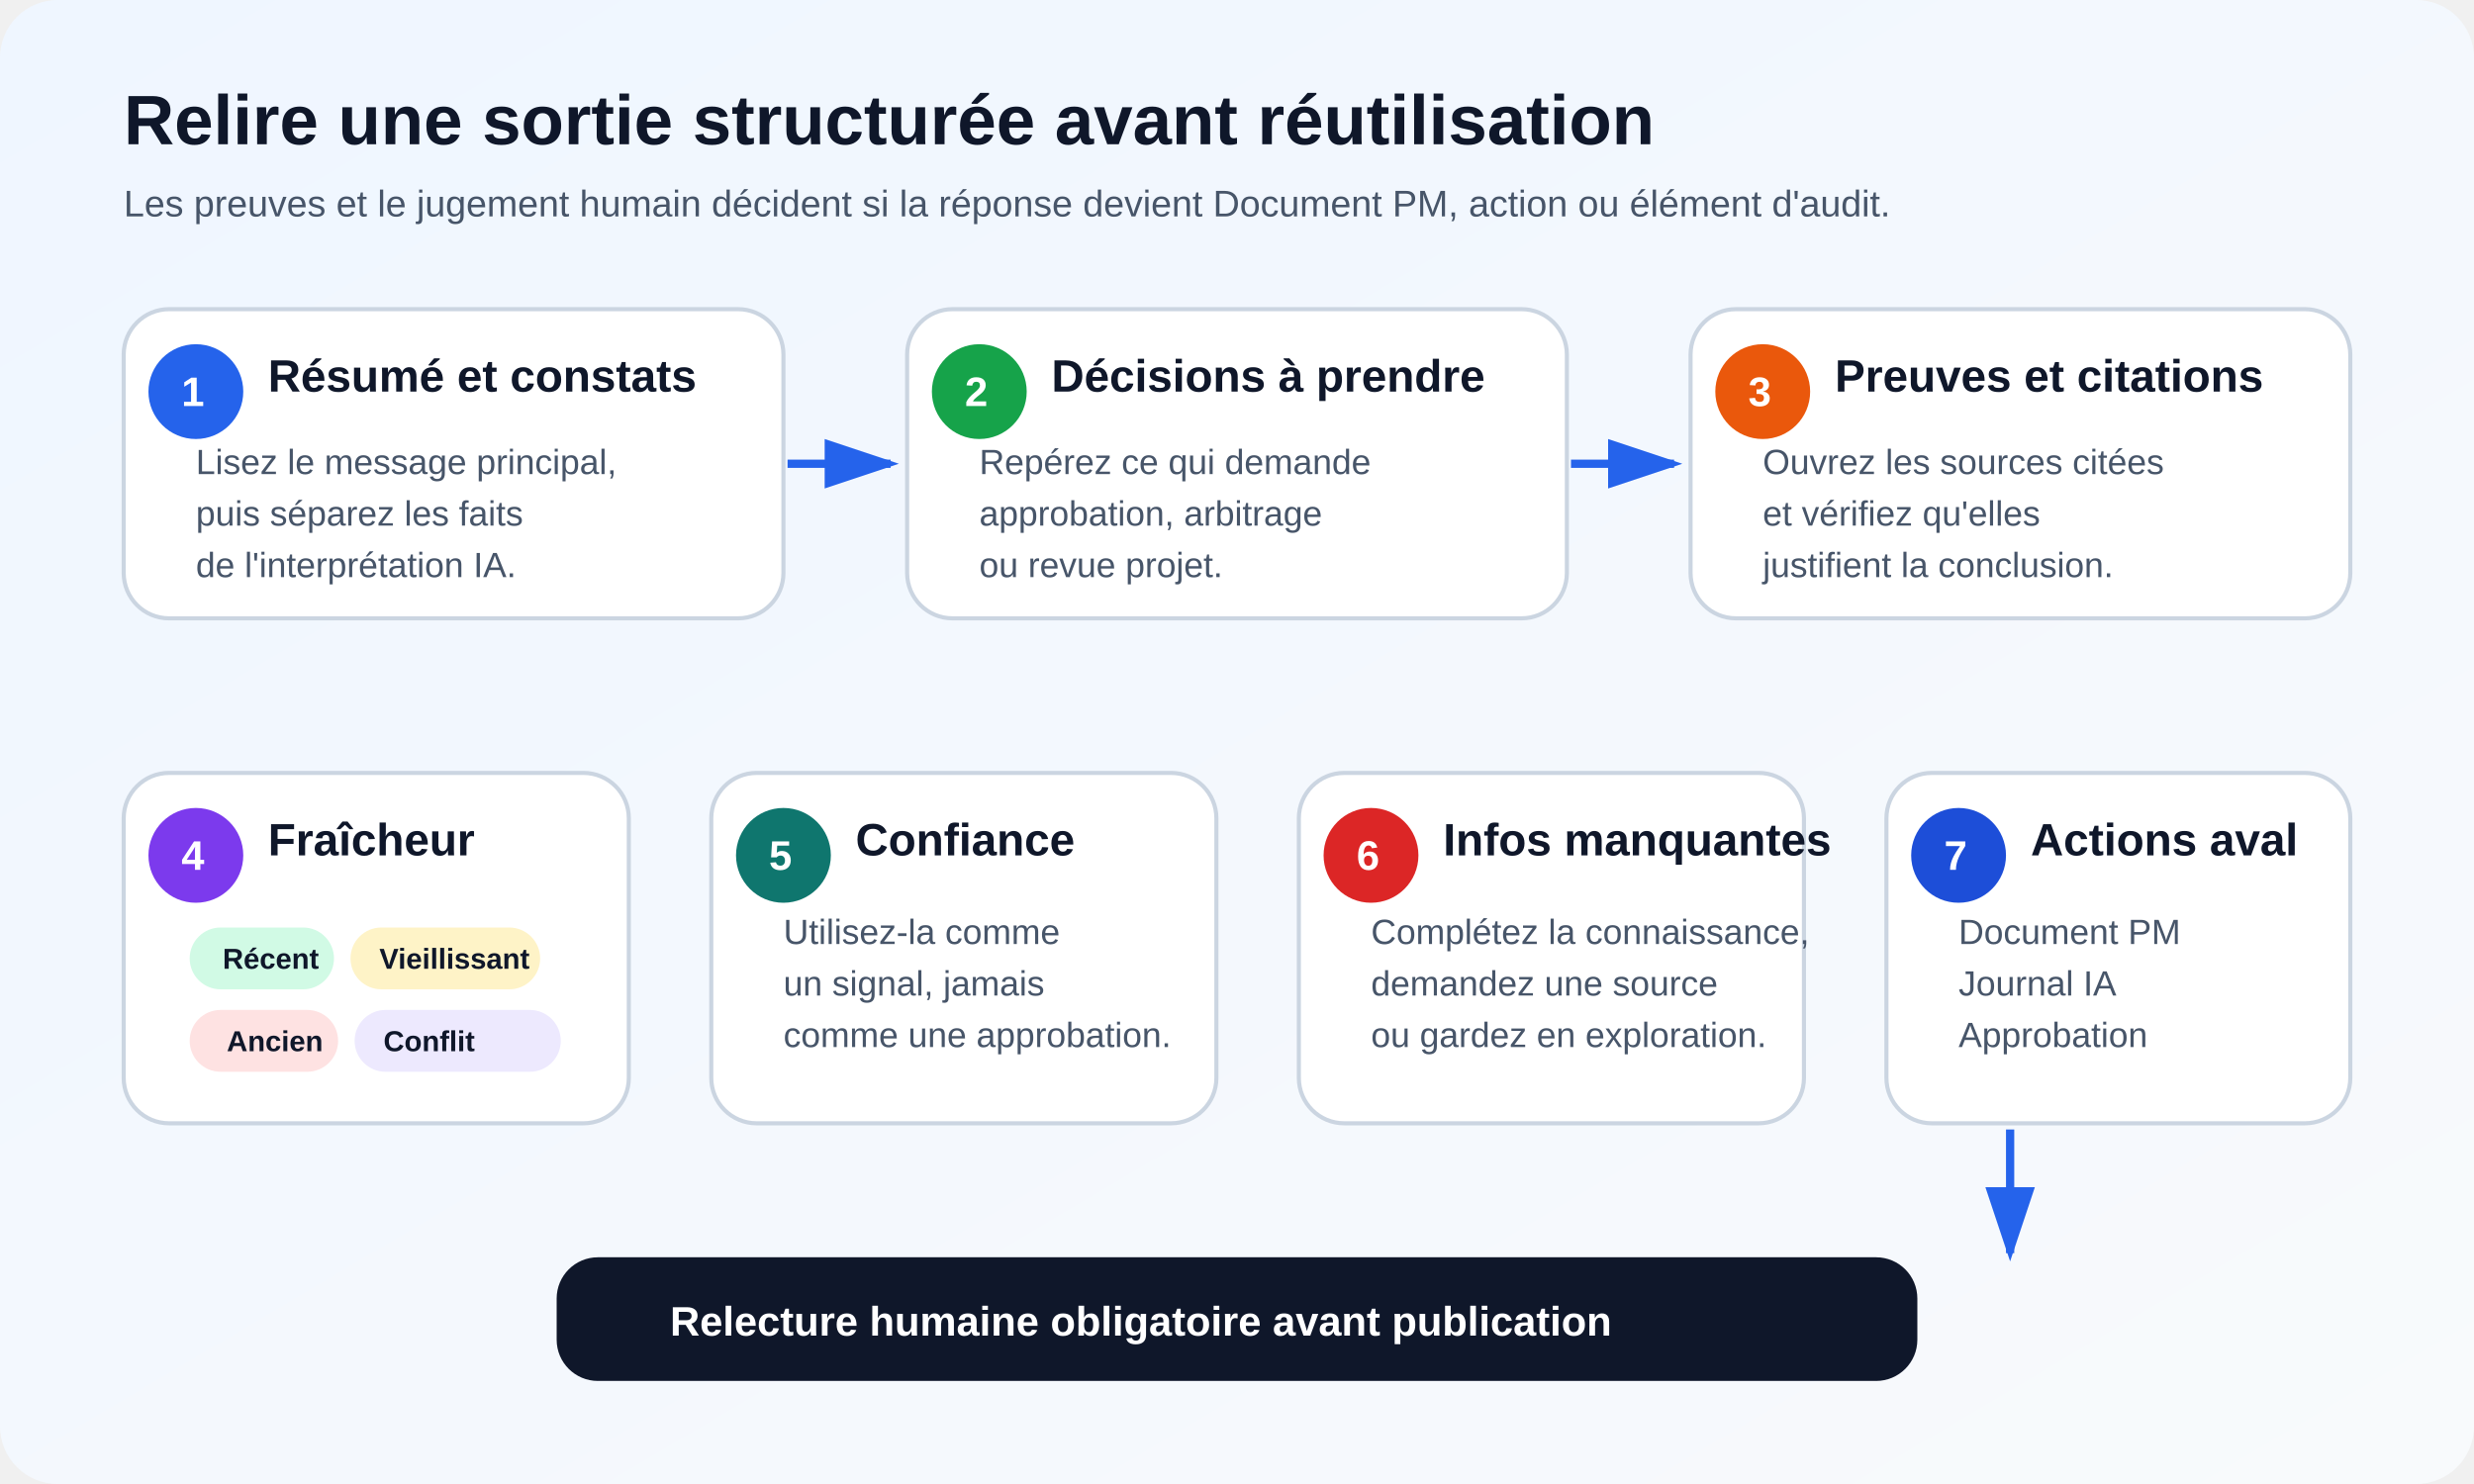
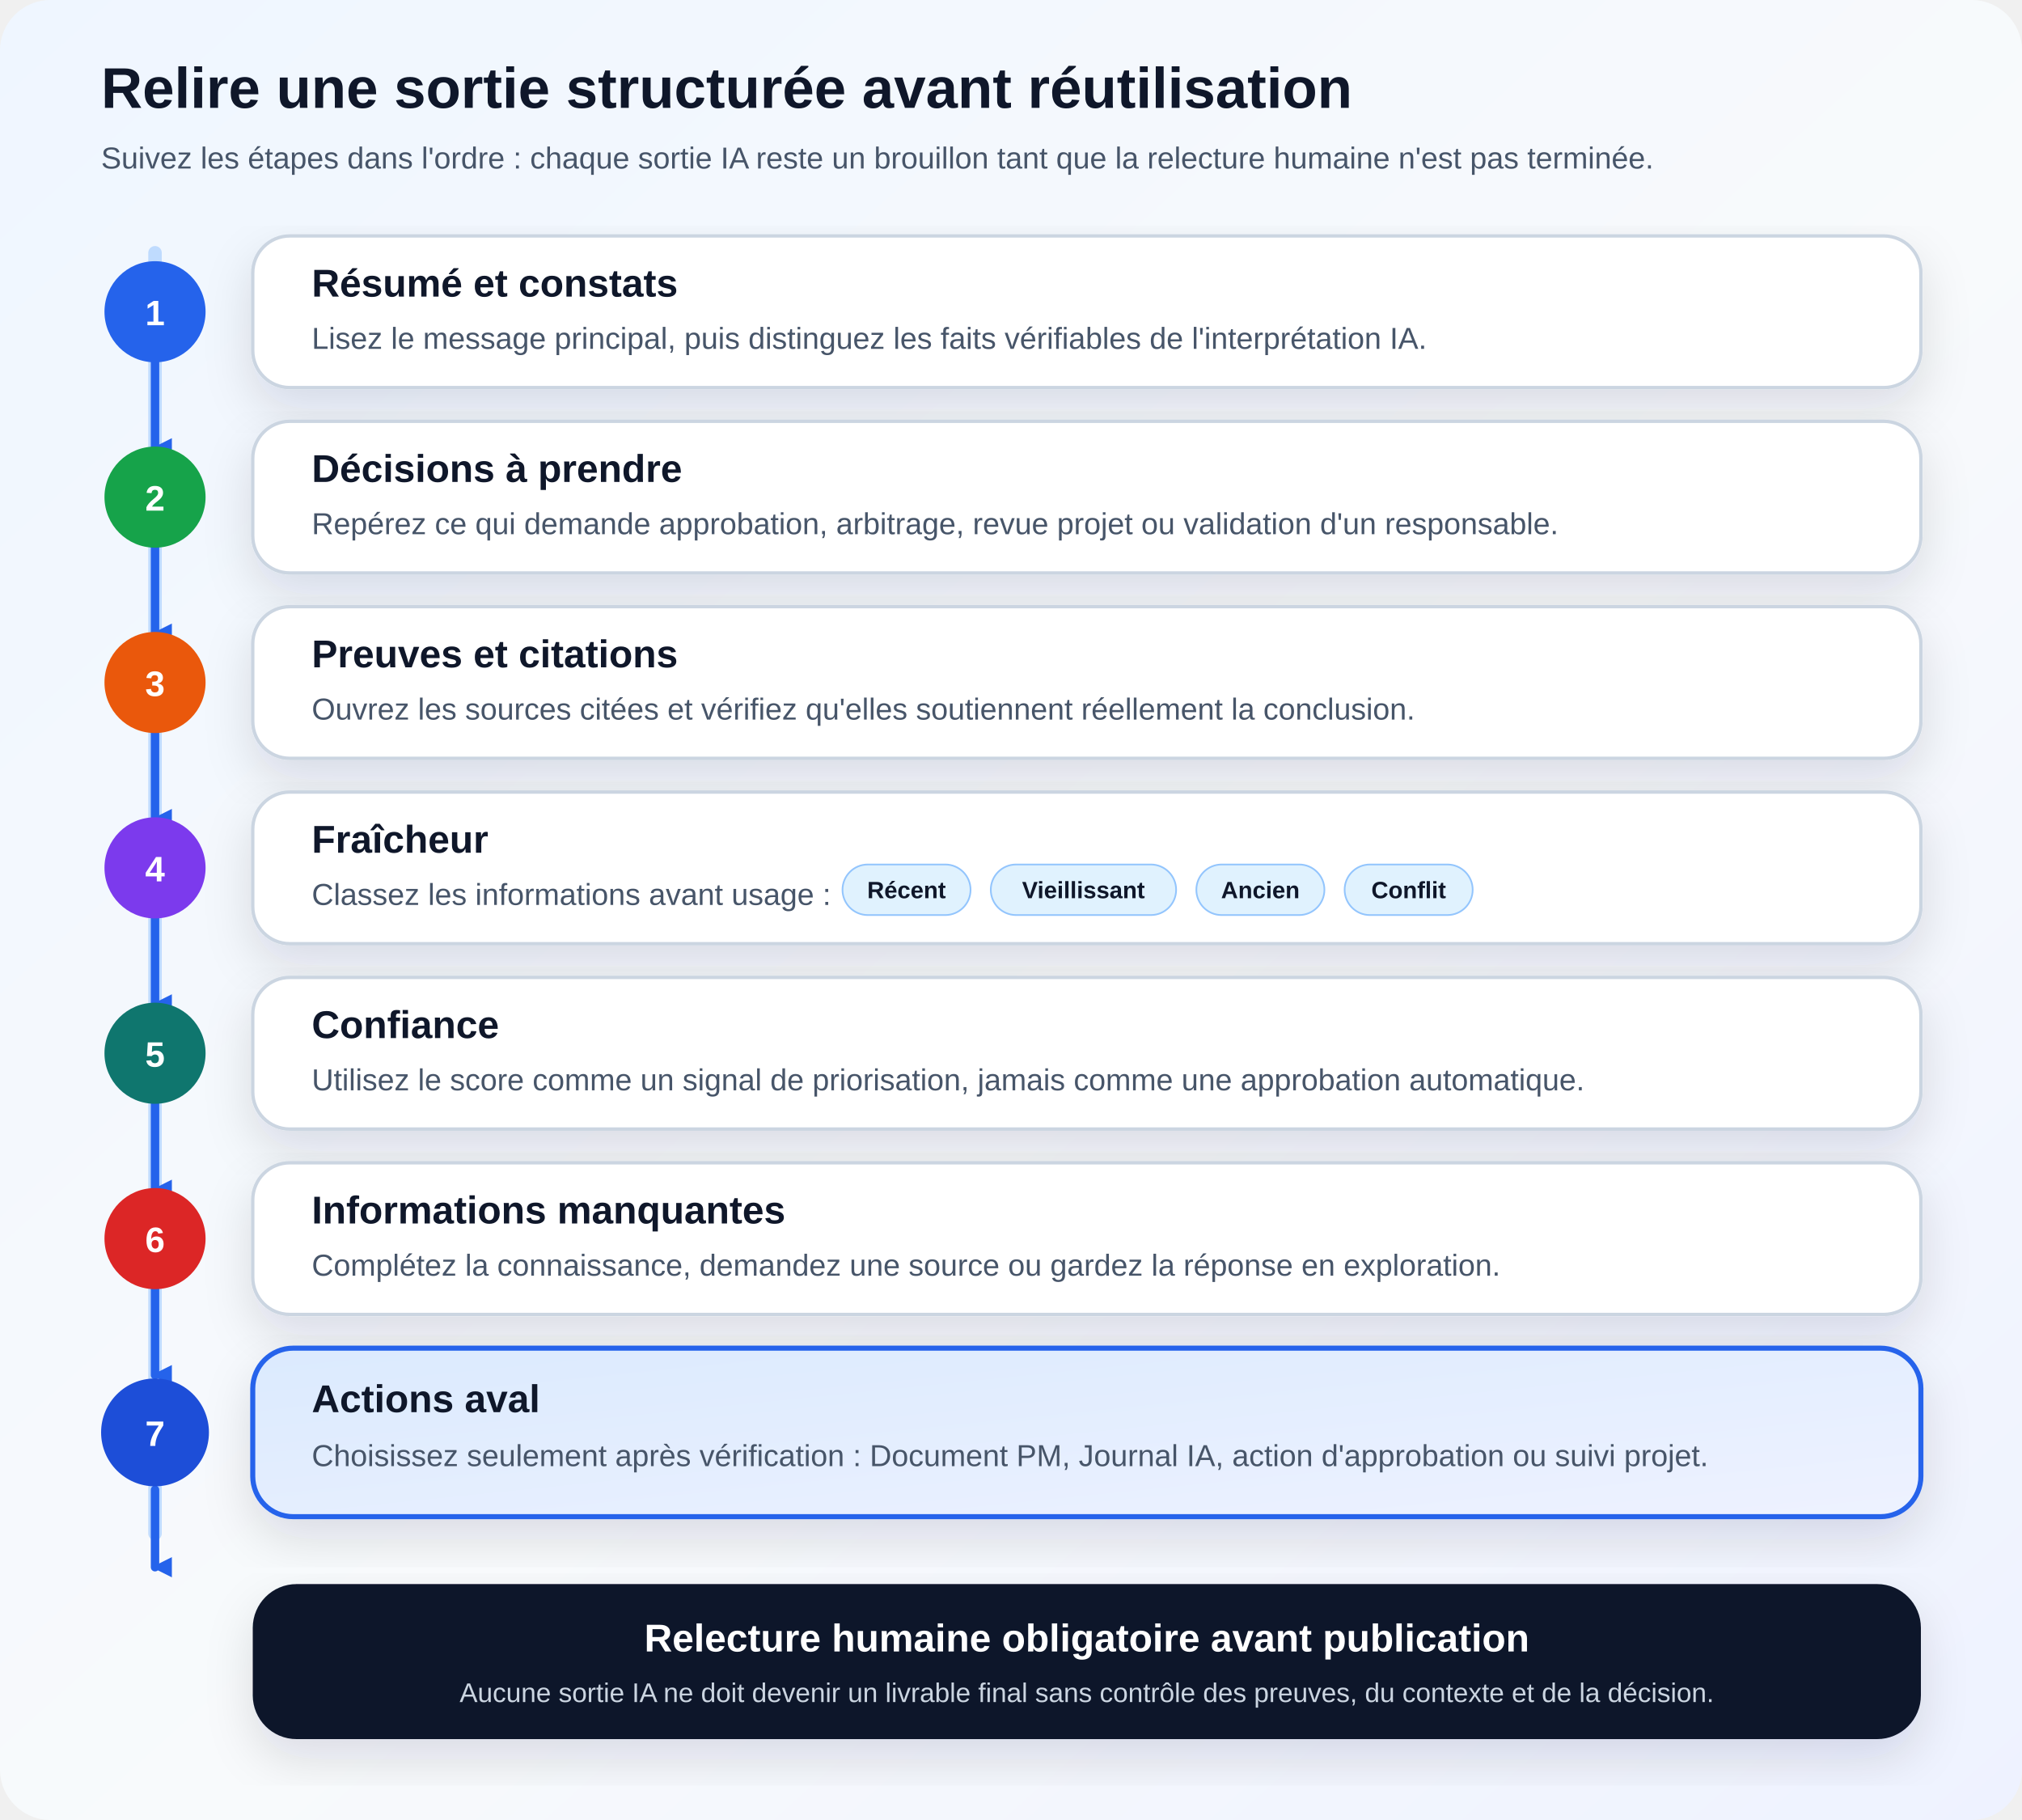
- <svg xmlns="http://www.w3.org/2000/svg" viewBox="0 0 1200 720" role="img" aria-labelledby="title desc">
+ <svg xmlns="http://www.w3.org/2000/svg" width="1200" height="1080" viewBox="0 0 1200 1080" role="img" aria-labelledby="title desc">
  <defs>
    <linearGradient id="bg" x1="0" y1="0" x2="1" y2="1">
      <stop offset="0" stop-color="#eff6ff" />
-       <stop offset="1" stop-color="#f8fafc" />
+       <stop offset="0.55" stop-color="#f8fafc" />
+       <stop offset="1" stop-color="#eef2ff" />
    </linearGradient>
-     <marker id="arrow" markerWidth="10" markerHeight="10" refX="8" refY="3" orient="auto" markerUnits="strokeWidth">
-       <path d="M0,0 L0,6 L9,3 z" fill="#2563eb" />
+     <linearGradient id="action" x1="0" y1="0" x2="1" y2="1">
+       <stop offset="0" stop-color="#dbeafe" />
+       <stop offset="1" stop-color="#eef2ff" />
+     </linearGradient>
+     <marker id="arrow" markerWidth="14" markerHeight="14" refX="7" refY="11" orient="auto" markerUnits="userSpaceOnUse">
+       <path d="M1,1 L13,1 L7,13 Z" fill="#2563eb" />
    </marker>
+     <filter id="shadow" x="-10%" y="-20%" width="120%" height="150%">
+       <feDropShadow dx="0" dy="12" stdDeviation="14" flood-color="#0f172a" flood-opacity="0.12" />
+     </filter>
    <style>
-       .title{font:700 34px Arial,sans-serif;fill:#0f172a}.subtitle{font:400 18px Arial,sans-serif;fill:#475569}.card{fill:#fff;stroke:#cbd5e1;stroke-width:2}.num{font:700 20px Arial,sans-serif;fill:#fff}.head{font:700 22px Arial,sans-serif;fill:#0f172a}.body{font:400 17px Arial,sans-serif;fill:#475569}.pill{font:700 14px Arial,sans-serif;fill:#0f172a}
+       .title{font:700 34px Arial,sans-serif;fill:#0f172a}.subtitle{font:400 18px Arial,sans-serif;fill:#475569}.rail{stroke:#bfdbfe;stroke-width:8;stroke-linecap:round}.flow{stroke:#2563eb;stroke-width:5;stroke-linecap:round;marker-end:url(#arrow)}.card{fill:#fff;stroke:#cbd5e1;stroke-width:2;filter:url(#shadow)}.action-card{fill:url(#action);stroke:#2563eb;stroke-width:3;filter:url(#shadow)}.num{font:700 21px Arial,sans-serif;fill:#fff;text-anchor:middle}.head{font:700 23px Arial,sans-serif;fill:#0f172a}.body{font:400 18px Arial,sans-serif;fill:#475569}.small{font:700 14px Arial,sans-serif;fill:#0f172a}.pill{fill:#e0f2fe;stroke:#93c5fd;stroke-width:1}.final{font:700 23px Arial,sans-serif;fill:#fff;text-anchor:middle}.final-sub{font:400 16px Arial,sans-serif;fill:#cbd5e1;text-anchor:middle}
    </style>
  </defs>
-   <rect width="1200" height="720" rx="28" fill="url(#bg)" />
-   <text x="60" y="70" class="title">Relire une sortie structurée avant réutilisation</text>
-   <text x="60" y="105" class="subtitle">Les preuves et le jugement humain décident si la réponse devient Document PM, action ou élément d'audit.</text>
-   <rect x="60" y="150" width="320" height="150" rx="22" class="card" />
-   <circle cx="95" cy="190" r="23" fill="#2563eb" />
-   <text x="88" y="197" class="num">1</text>
-   <text x="130" y="190" class="head">Résumé et constats</text>
-   <text x="95" y="230" class="body">Lisez le message principal,</text>
-   <text x="95" y="255" class="body">puis séparez les faits</text>
-   <text x="95" y="280" class="body">de l'interprétation IA.</text>
-   <rect x="440" y="150" width="320" height="150" rx="22" class="card" />
-   <circle cx="475" cy="190" r="23" fill="#16a34a" />
-   <text x="468" y="197" class="num">2</text>
-   <text x="510" y="190" class="head">Décisions à prendre</text>
-   <text x="475" y="230" class="body">Repérez ce qui demande</text>
-   <text x="475" y="255" class="body">approbation, arbitrage</text>
-   <text x="475" y="280" class="body">ou revue projet.</text>
-   <rect x="820" y="150" width="320" height="150" rx="22" class="card" />
-   <circle cx="855" cy="190" r="23" fill="#ea580c" />
-   <text x="848" y="197" class="num">3</text>
-   <text x="890" y="190" class="head">Preuves et citations</text>
-   <text x="855" y="230" class="body">Ouvrez les sources citées</text>
-   <text x="855" y="255" class="body">et vérifiez qu'elles</text>
-   <text x="855" y="280" class="body">justifient la conclusion.</text>
-   <line x1="382" y1="225" x2="432" y2="225" stroke="#2563eb" stroke-width="4" marker-end="url(#arrow)" />
-   <line x1="762" y1="225" x2="812" y2="225" stroke="#2563eb" stroke-width="4" marker-end="url(#arrow)" />
-   <rect x="60" y="375" width="245" height="170" rx="22" class="card" />
-   <circle cx="95" cy="415" r="23" fill="#7c3aed" />
-   <text x="88" y="422" class="num">4</text>
-   <text x="130" y="415" class="head">Fraîcheur</text>
-   <rect x="92" y="450" width="70" height="30" rx="15" fill="#d1fae5" />
-   <text x="108" y="470" class="pill">Récent</text>
-   <rect x="170" y="450" width="92" height="30" rx="15" fill="#fef3c7" />
-   <text x="184" y="470" class="pill">Vieillissant</text>
-   <rect x="92" y="490" width="72" height="30" rx="15" fill="#fee2e2" />
-   <text x="110" y="510" class="pill">Ancien</text>
-   <rect x="172" y="490" width="100" height="30" rx="15" fill="#ede9fe" />
-   <text x="186" y="510" class="pill">Conflit</text>
-   <rect x="345" y="375" width="245" height="170" rx="22" class="card" />
-   <circle cx="380" cy="415" r="23" fill="#0f766e" />
-   <text x="373" y="422" class="num">5</text>
-   <text x="415" y="415" class="head">Confiance</text>
-   <text x="380" y="458" class="body">Utilisez-la comme</text>
-   <text x="380" y="483" class="body">un signal, jamais</text>
-   <text x="380" y="508" class="body">comme une approbation.</text>
-   <rect x="630" y="375" width="245" height="170" rx="22" class="card" />
-   <circle cx="665" cy="415" r="23" fill="#dc2626" />
-   <text x="658" y="422" class="num">6</text>
-   <text x="700" y="415" class="head">Infos manquantes</text>
-   <text x="665" y="458" class="body">Complétez la connaissance,</text>
-   <text x="665" y="483" class="body">demandez une source</text>
-   <text x="665" y="508" class="body">ou gardez en exploration.</text>
-   <rect x="915" y="375" width="225" height="170" rx="22" class="card" />
-   <circle cx="950" cy="415" r="23" fill="#1d4ed8" />
-   <text x="943" y="422" class="num">7</text>
-   <text x="985" y="415" class="head">Actions aval</text>
-   <text x="950" y="458" class="body">Document PM</text>
-   <text x="950" y="483" class="body">Journal IA</text>
-   <text x="950" y="508" class="body">Approbation</text>
-   <line x1="975" y1="548" x2="975" y2="608" stroke="#2563eb" stroke-width="4" marker-end="url(#arrow)" />
-   <rect x="270" y="610" width="660" height="60" rx="20" fill="#0f172a" />
-   <text x="325" y="648" font-family="Arial,sans-serif" font-size="20" font-weight="700" fill="#fff">Relecture humaine obligatoire avant publication</text>
+   <rect width="1200" height="1080" rx="30" fill="url(#bg)" />
+   <text x="60" y="64" class="title">Relire une sortie structurée avant réutilisation</text>
+   <text x="60" y="100" class="subtitle">Suivez les étapes dans l'ordre : chaque sortie IA reste un brouillon tant que la relecture humaine n'est pas terminée.</text>
+   <line x1="92" y1="150" x2="92" y2="910" class="rail" />
+   <line x1="92" y1="208" x2="92" y2="266" class="flow" />
+   <line x1="92" y1="318" x2="92" y2="376" class="flow" />
+   <line x1="92" y1="428" x2="92" y2="486" class="flow" />
+   <line x1="92" y1="538" x2="92" y2="596" class="flow" />
+   <line x1="92" y1="648" x2="92" y2="706" class="flow" />
+   <line x1="92" y1="758" x2="92" y2="816" class="flow" />
+   <line x1="92" y1="884" x2="92" y2="930" class="flow" />
+   <circle cx="92" cy="185" r="30" fill="#2563eb" />
+   <text x="92" y="193" class="num">1</text>
+   <rect x="150" y="140" width="990" height="90" rx="22" class="card" />
+   <text x="185" y="176" class="head">Résumé et constats</text>
+   <text x="185" y="207" class="body">Lisez le message principal, puis distinguez les faits vérifiables de l'interprétation IA.</text>
+   <circle cx="92" cy="295" r="30" fill="#16a34a" />
+   <text x="92" y="303" class="num">2</text>
+   <rect x="150" y="250" width="990" height="90" rx="22" class="card" />
+   <text x="185" y="286" class="head">Décisions à prendre</text>
+   <text x="185" y="317" class="body">Repérez ce qui demande approbation, arbitrage, revue projet ou validation d'un responsable.</text>
+   <circle cx="92" cy="405" r="30" fill="#ea580c" />
+   <text x="92" y="413" class="num">3</text>
+   <rect x="150" y="360" width="990" height="90" rx="22" class="card" />
+   <text x="185" y="396" class="head">Preuves et citations</text>
+   <text x="185" y="427" class="body">Ouvrez les sources citées et vérifiez qu'elles soutiennent réellement la conclusion.</text>
+   <circle cx="92" cy="515" r="30" fill="#7c3aed" />
+   <text x="92" y="523" class="num">4</text>
+   <rect x="150" y="470" width="990" height="90" rx="22" class="card" />
+   <text x="185" y="506" class="head">Fraîcheur</text>
+   <text x="185" y="537" class="body">Classez les informations avant usage :</text>
+   <rect x="500" y="513" width="76" height="30" rx="15" class="pill" />
+   <text x="538" y="533" class="small" text-anchor="middle">Récent</text>
+   <rect x="588" y="513" width="110" height="30" rx="15" class="pill" />
+   <text x="643" y="533" class="small" text-anchor="middle">Vieillissant</text>
+   <rect x="710" y="513" width="76" height="30" rx="15" class="pill" />
+   <text x="748" y="533" class="small" text-anchor="middle">Ancien</text>
+   <rect x="798" y="513" width="76" height="30" rx="15" class="pill" />
+   <text x="836" y="533" class="small" text-anchor="middle">Conflit</text>
+   <circle cx="92" cy="625" r="30" fill="#0f766e" />
+   <text x="92" y="633" class="num">5</text>
+   <rect x="150" y="580" width="990" height="90" rx="22" class="card" />
+   <text x="185" y="616" class="head">Confiance</text>
+   <text x="185" y="647" class="body">Utilisez le score comme un signal de priorisation, jamais comme une approbation automatique.</text>
+   <circle cx="92" cy="735" r="30" fill="#dc2626" />
+   <text x="92" y="743" class="num">6</text>
+   <rect x="150" y="690" width="990" height="90" rx="22" class="card" />
+   <text x="185" y="726" class="head">Informations manquantes</text>
+   <text x="185" y="757" class="body">Complétez la connaissance, demandez une source ou gardez la réponse en exploration.</text>
+   <circle cx="92" cy="850" r="32" fill="#1d4ed8" />
+   <text x="92" y="858" class="num">7</text>
+   <rect x="150" y="800" width="990" height="100" rx="24" class="action-card" />
+   <text x="185" y="838" class="head">Actions aval</text>
+   <text x="185" y="870" class="body">Choisissez seulement après vérification : Document PM, Journal IA, action d'approbation ou suivi projet.</text>
+   <rect x="150" y="940" width="990" height="92" rx="26" fill="#0f172a" filter="url(#shadow)" />
+   <text x="645" y="980" class="final">Relecture humaine obligatoire avant publication</text>
+   <text x="645" y="1010" class="final-sub">Aucune sortie IA ne doit devenir un livrable final sans contrôle des preuves, du contexte et de la décision.</text>
</svg>
